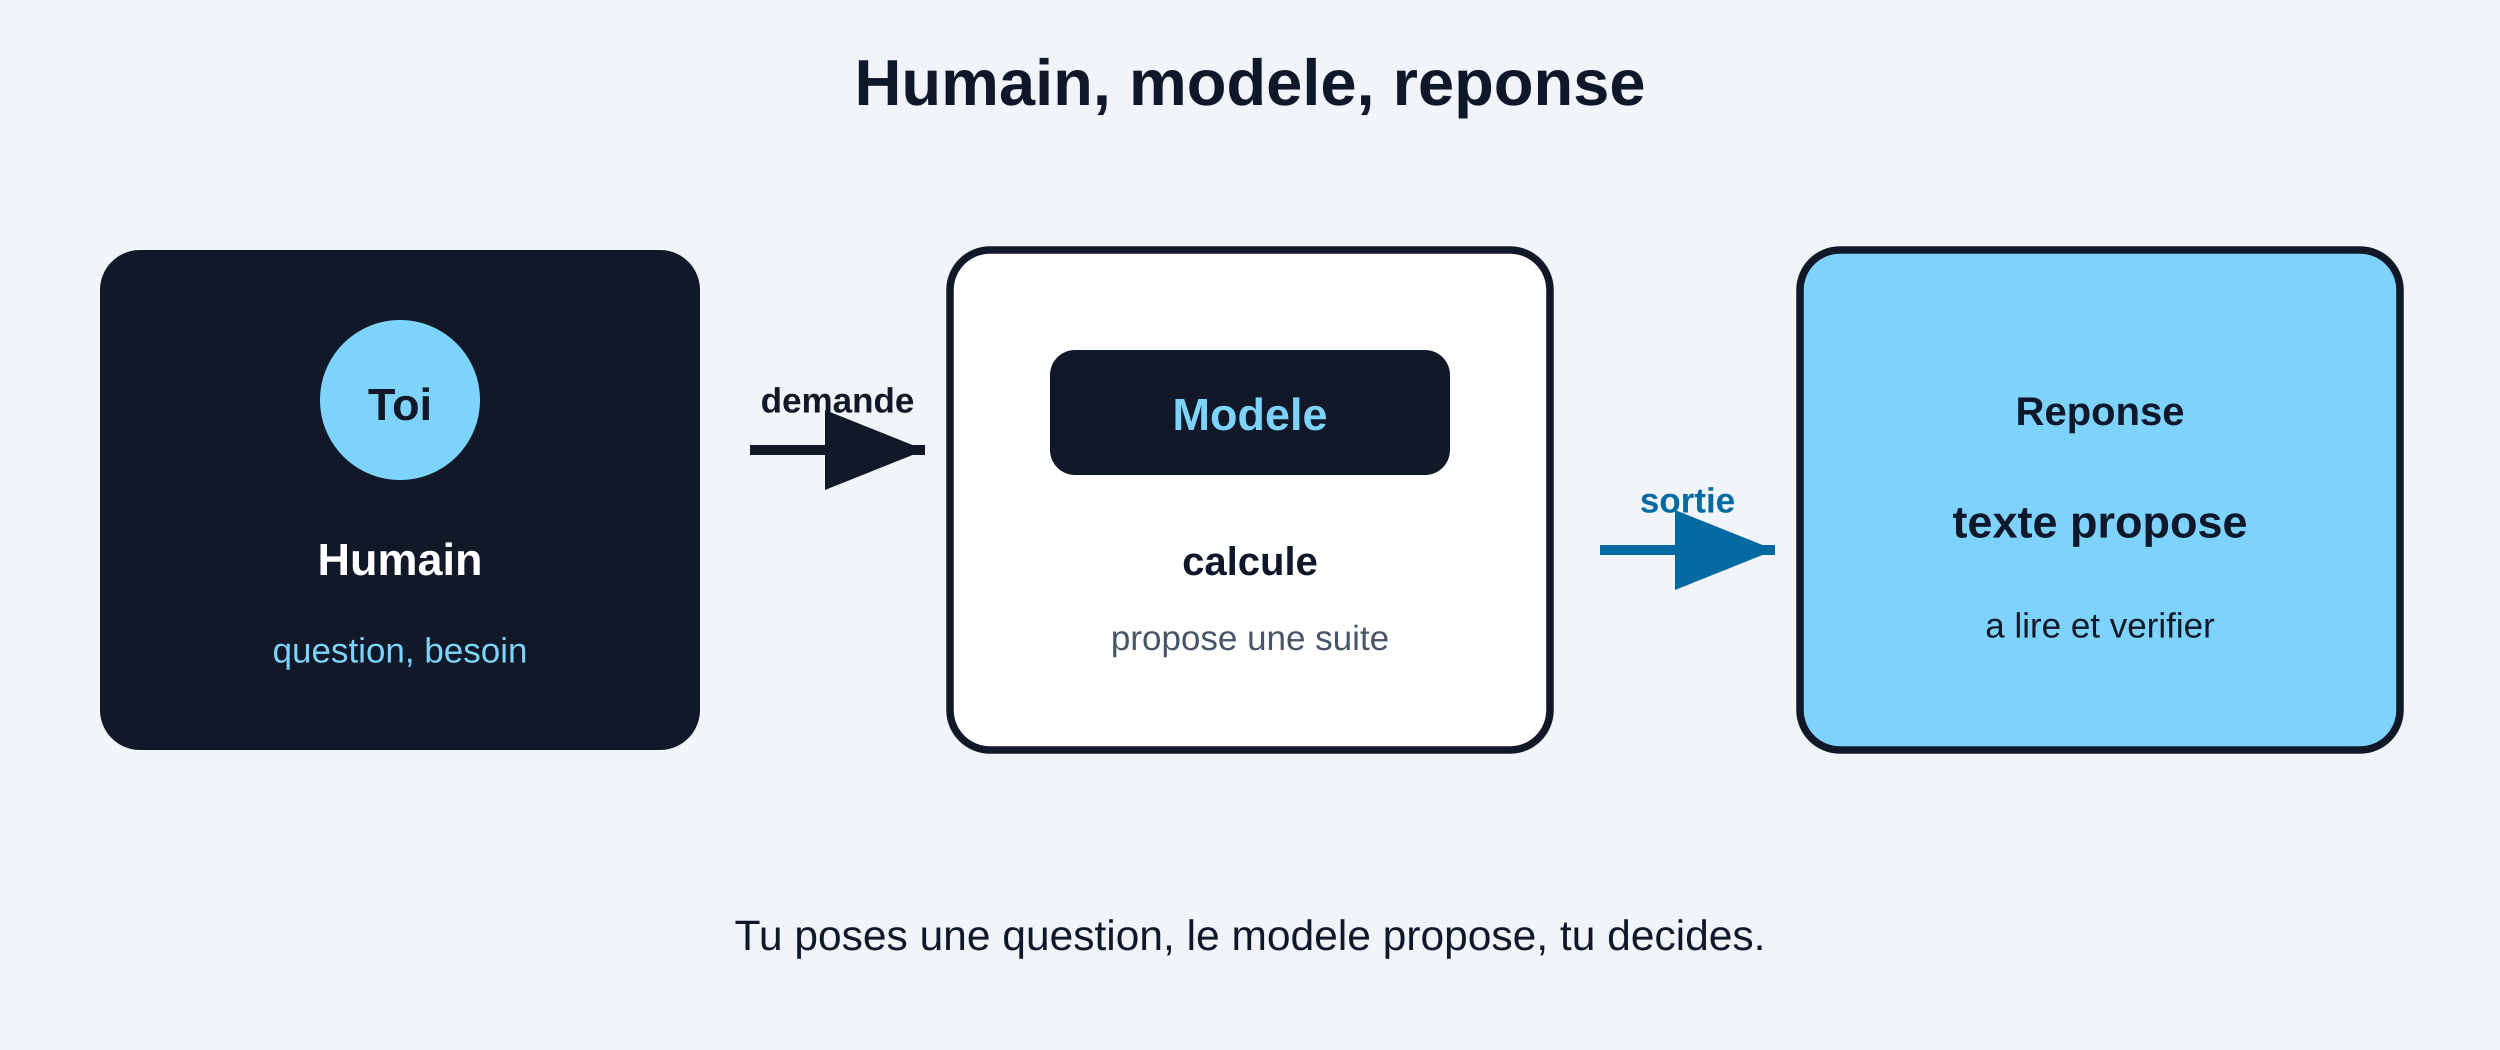
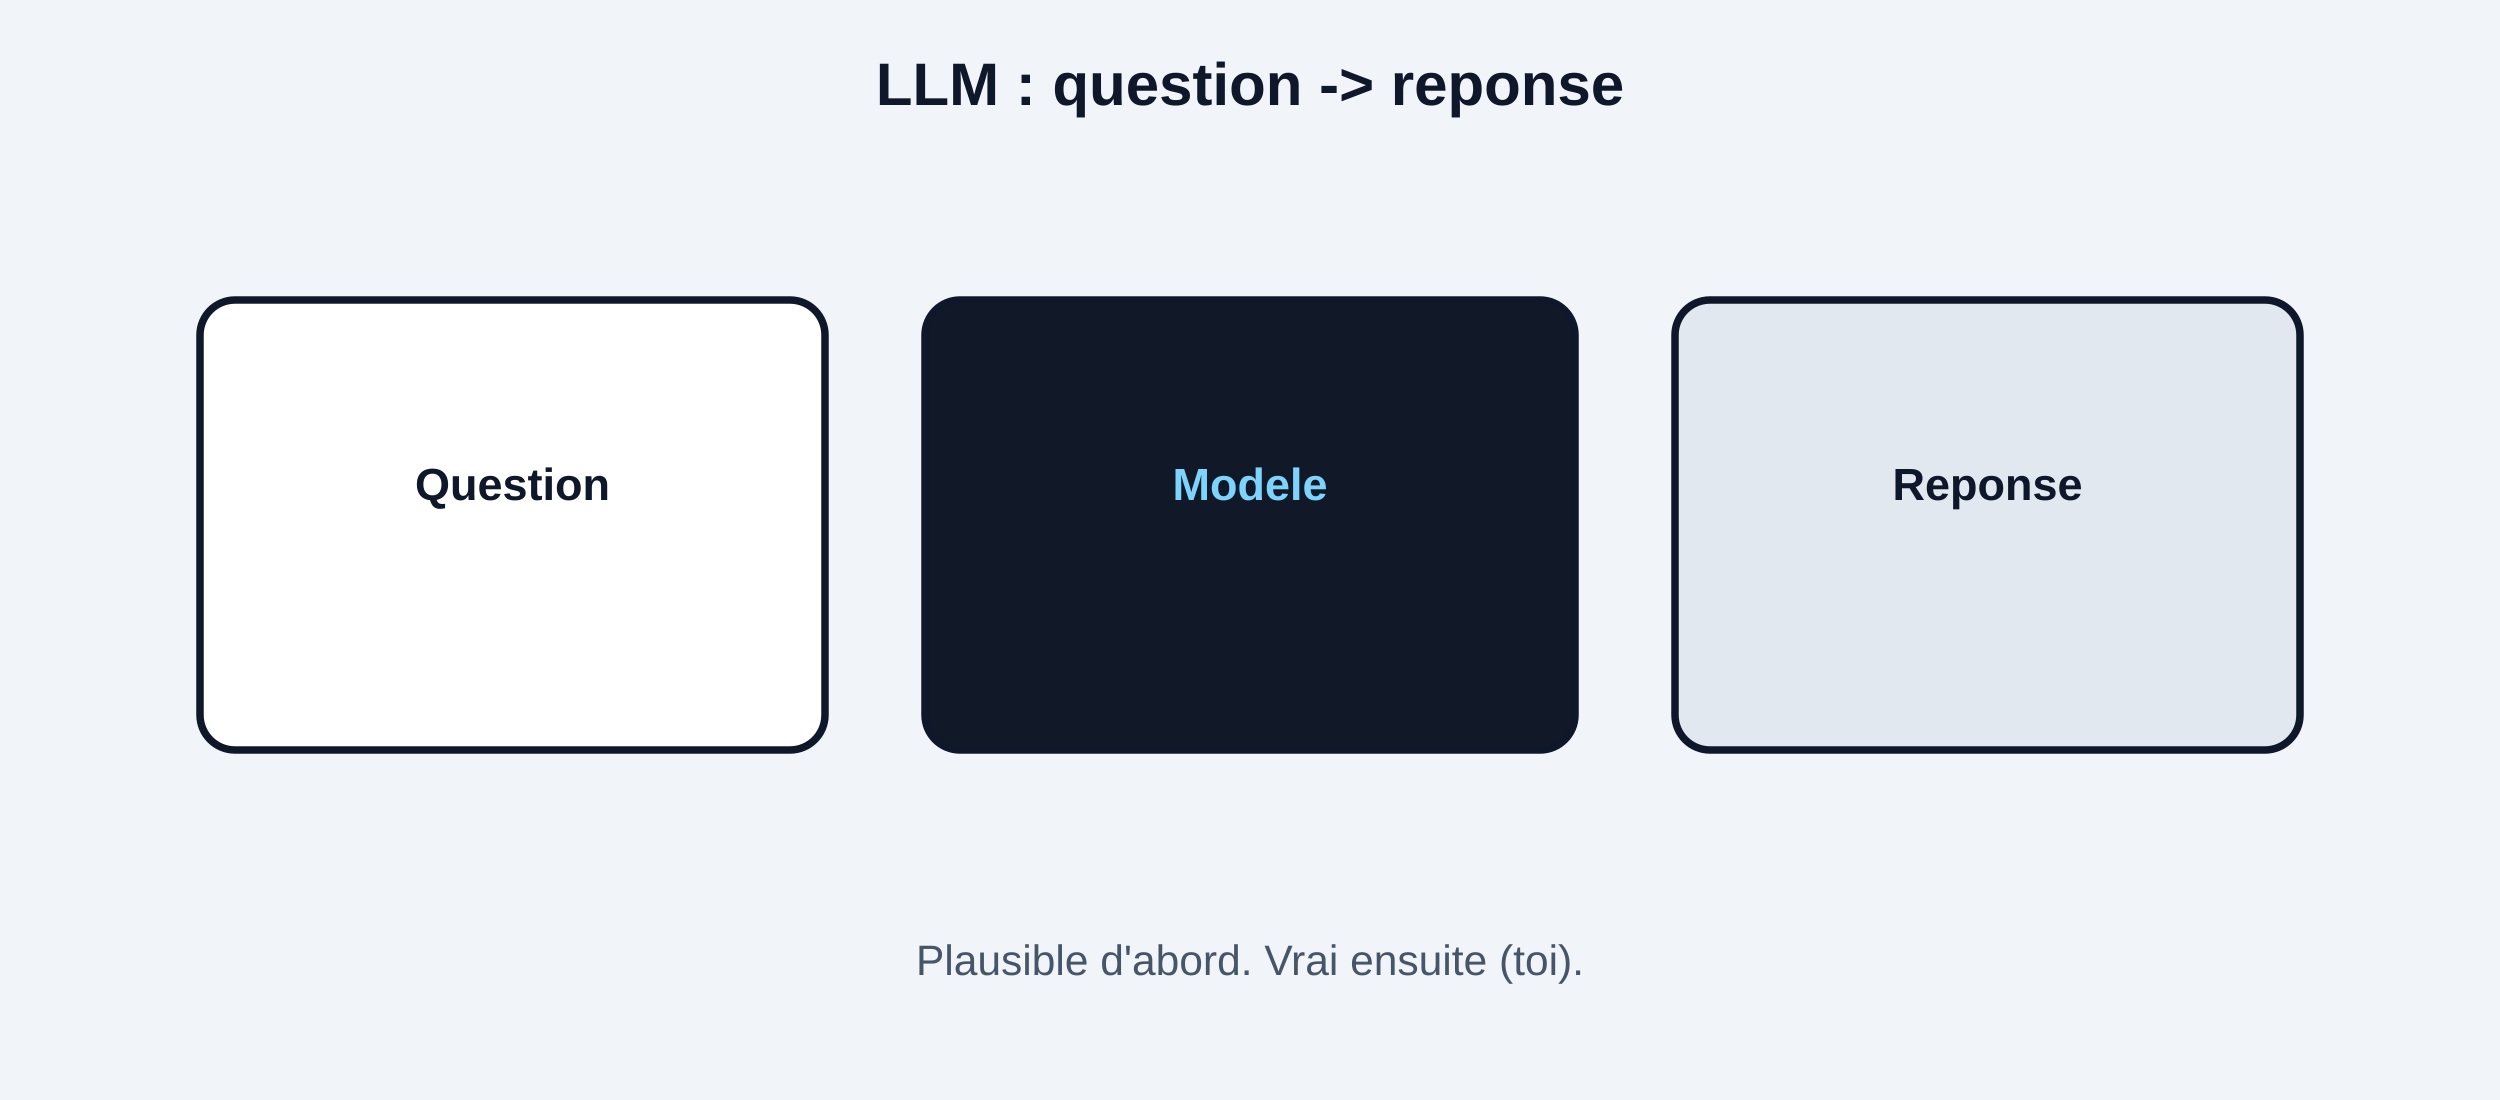
- <svg xmlns="http://www.w3.org/2000/svg" width="1000" height="420" viewBox="0 0 1000 420">
-   <rect width="1000" height="420" fill="#f1f5f9" />
-   <text x="500" y="42" text-anchor="middle" font-family="Segoe UI, Arial, sans-serif" font-size="26" fill="#0f172a" font-weight="700">Humain, modele, reponse</text>
-   <defs>
-     <marker id="al" markerWidth="12" markerHeight="12" refX="10" refY="4" orient="auto">
-       <path d="M0,0 L10,4 L0,8 Z" fill="#111827" />
-     </marker>
-     <marker id="al2" markerWidth="12" markerHeight="12" refX="10" refY="4" orient="auto">
-       <path d="M0,0 L10,4 L0,8 Z" fill="#0369a1" />
-     </marker>
-   </defs>
-   <rect x="40" y="100" width="240" height="200" rx="16" fill="#111827" />
-   <circle cx="160" cy="160" r="32" fill="#7dd3fc" />
-   <text x="160" y="168" text-anchor="middle" font-family="Segoe UI, Arial, sans-serif" font-size="18" fill="#111827" font-weight="700">Toi</text>
-   <text x="160" y="230" text-anchor="middle" font-family="Segoe UI, Arial, sans-serif" font-size="18" fill="#ffffff" font-weight="700">Humain</text>
-   <text x="160" y="265" text-anchor="middle" font-family="Segoe UI, Arial, sans-serif" font-size="14" fill="#7dd3fc">question, besoin</text>
-   <line x1="300" y1="180" x2="370" y2="180" stroke="#111827" stroke-width="4" marker-end="url(#al)" />
-   <text x="335" y="165" text-anchor="middle" font-family="Segoe UI, Arial, sans-serif" font-size="14" fill="#111827" font-weight="700">demande</text>
-   <rect x="380" y="100" width="240" height="200" rx="16" fill="#ffffff" stroke="#111827" stroke-width="3" />
-   <rect x="420" y="140" width="160" height="50" rx="10" fill="#111827" />
-   <text x="500" y="172" text-anchor="middle" font-family="Segoe UI, Arial, sans-serif" font-size="18" fill="#7dd3fc" font-weight="700">Modele</text>
-   <text x="500" y="230" text-anchor="middle" font-family="Segoe UI, Arial, sans-serif" font-size="16" fill="#0f172a" font-weight="700">calcule</text>
-   <text x="500" y="260" text-anchor="middle" font-family="Segoe UI, Arial, sans-serif" font-size="14" fill="#475569">propose une suite</text>
-   <line x1="640" y1="220" x2="710" y2="220" stroke="#0369a1" stroke-width="4" marker-end="url(#al2)" />
-   <text x="675" y="205" text-anchor="middle" font-family="Segoe UI, Arial, sans-serif" font-size="14" fill="#0369a1" font-weight="700">sortie</text>
-   <rect x="720" y="100" width="240" height="200" rx="16" fill="#7dd3fc" stroke="#111827" stroke-width="3" />
-   <text x="840" y="170" text-anchor="middle" font-family="Segoe UI, Arial, sans-serif" font-size="16" fill="#0f172a" font-weight="700">Reponse</text>
-   <text x="840" y="215" text-anchor="middle" font-family="Segoe UI, Arial, sans-serif" font-size="18" fill="#0f172a" font-weight="700">texte propose</text>
-   <text x="840" y="255" text-anchor="middle" font-family="Segoe UI, Arial, sans-serif" font-size="14" fill="#111827">a lire et verifier</text>
-   <text x="500" y="380" text-anchor="middle" font-family="Segoe UI, Arial, sans-serif" font-size="17" fill="#0f172a">Tu poses une question, le modele propose, tu decides.</text>
+ <svg xmlns="http://www.w3.org/2000/svg" width="1000" height="440" viewBox="0 0 1000 440">
+   <rect width="1000" height="440" fill="#f1f5f9" />
+   <text x="500" y="42" text-anchor="middle" font-family="Segoe UI, Arial, sans-serif" font-size="24" fill="#0f172a" font-weight="700">LLM : question -&gt; reponse</text>
+   <rect x="80" y="120" width="250" height="180" rx="14" fill="#ffffff" stroke="#0f172a" stroke-width="3" />
+   <text x="205" y="200" text-anchor="middle" font-family="Segoe UI, Arial, sans-serif" font-size="18" fill="#0f172a" font-weight="700">Question</text>
+   <rect x="370" y="120" width="260" height="180" rx="14" fill="#111827" stroke="#0f172a" stroke-width="3" />
+   <text x="500" y="200" text-anchor="middle" font-family="Segoe UI, Arial, sans-serif" font-size="18" fill="#7dd3fc" font-weight="700">Modele</text>
+   <rect x="670" y="120" width="250" height="180" rx="14" fill="#e2e8f0" stroke="#0f172a" stroke-width="3" />
+   <text x="795" y="200" text-anchor="middle" font-family="Segoe UI, Arial, sans-serif" font-size="18" fill="#0f172a" font-weight="700">Reponse</text>
+   <text x="500" y="390" text-anchor="middle" font-family="Segoe UI, Arial, sans-serif" font-size="17" fill="#475569" font-weight="400">Plausible d'abord. Vrai ensuite (toi).</text>
</svg>
